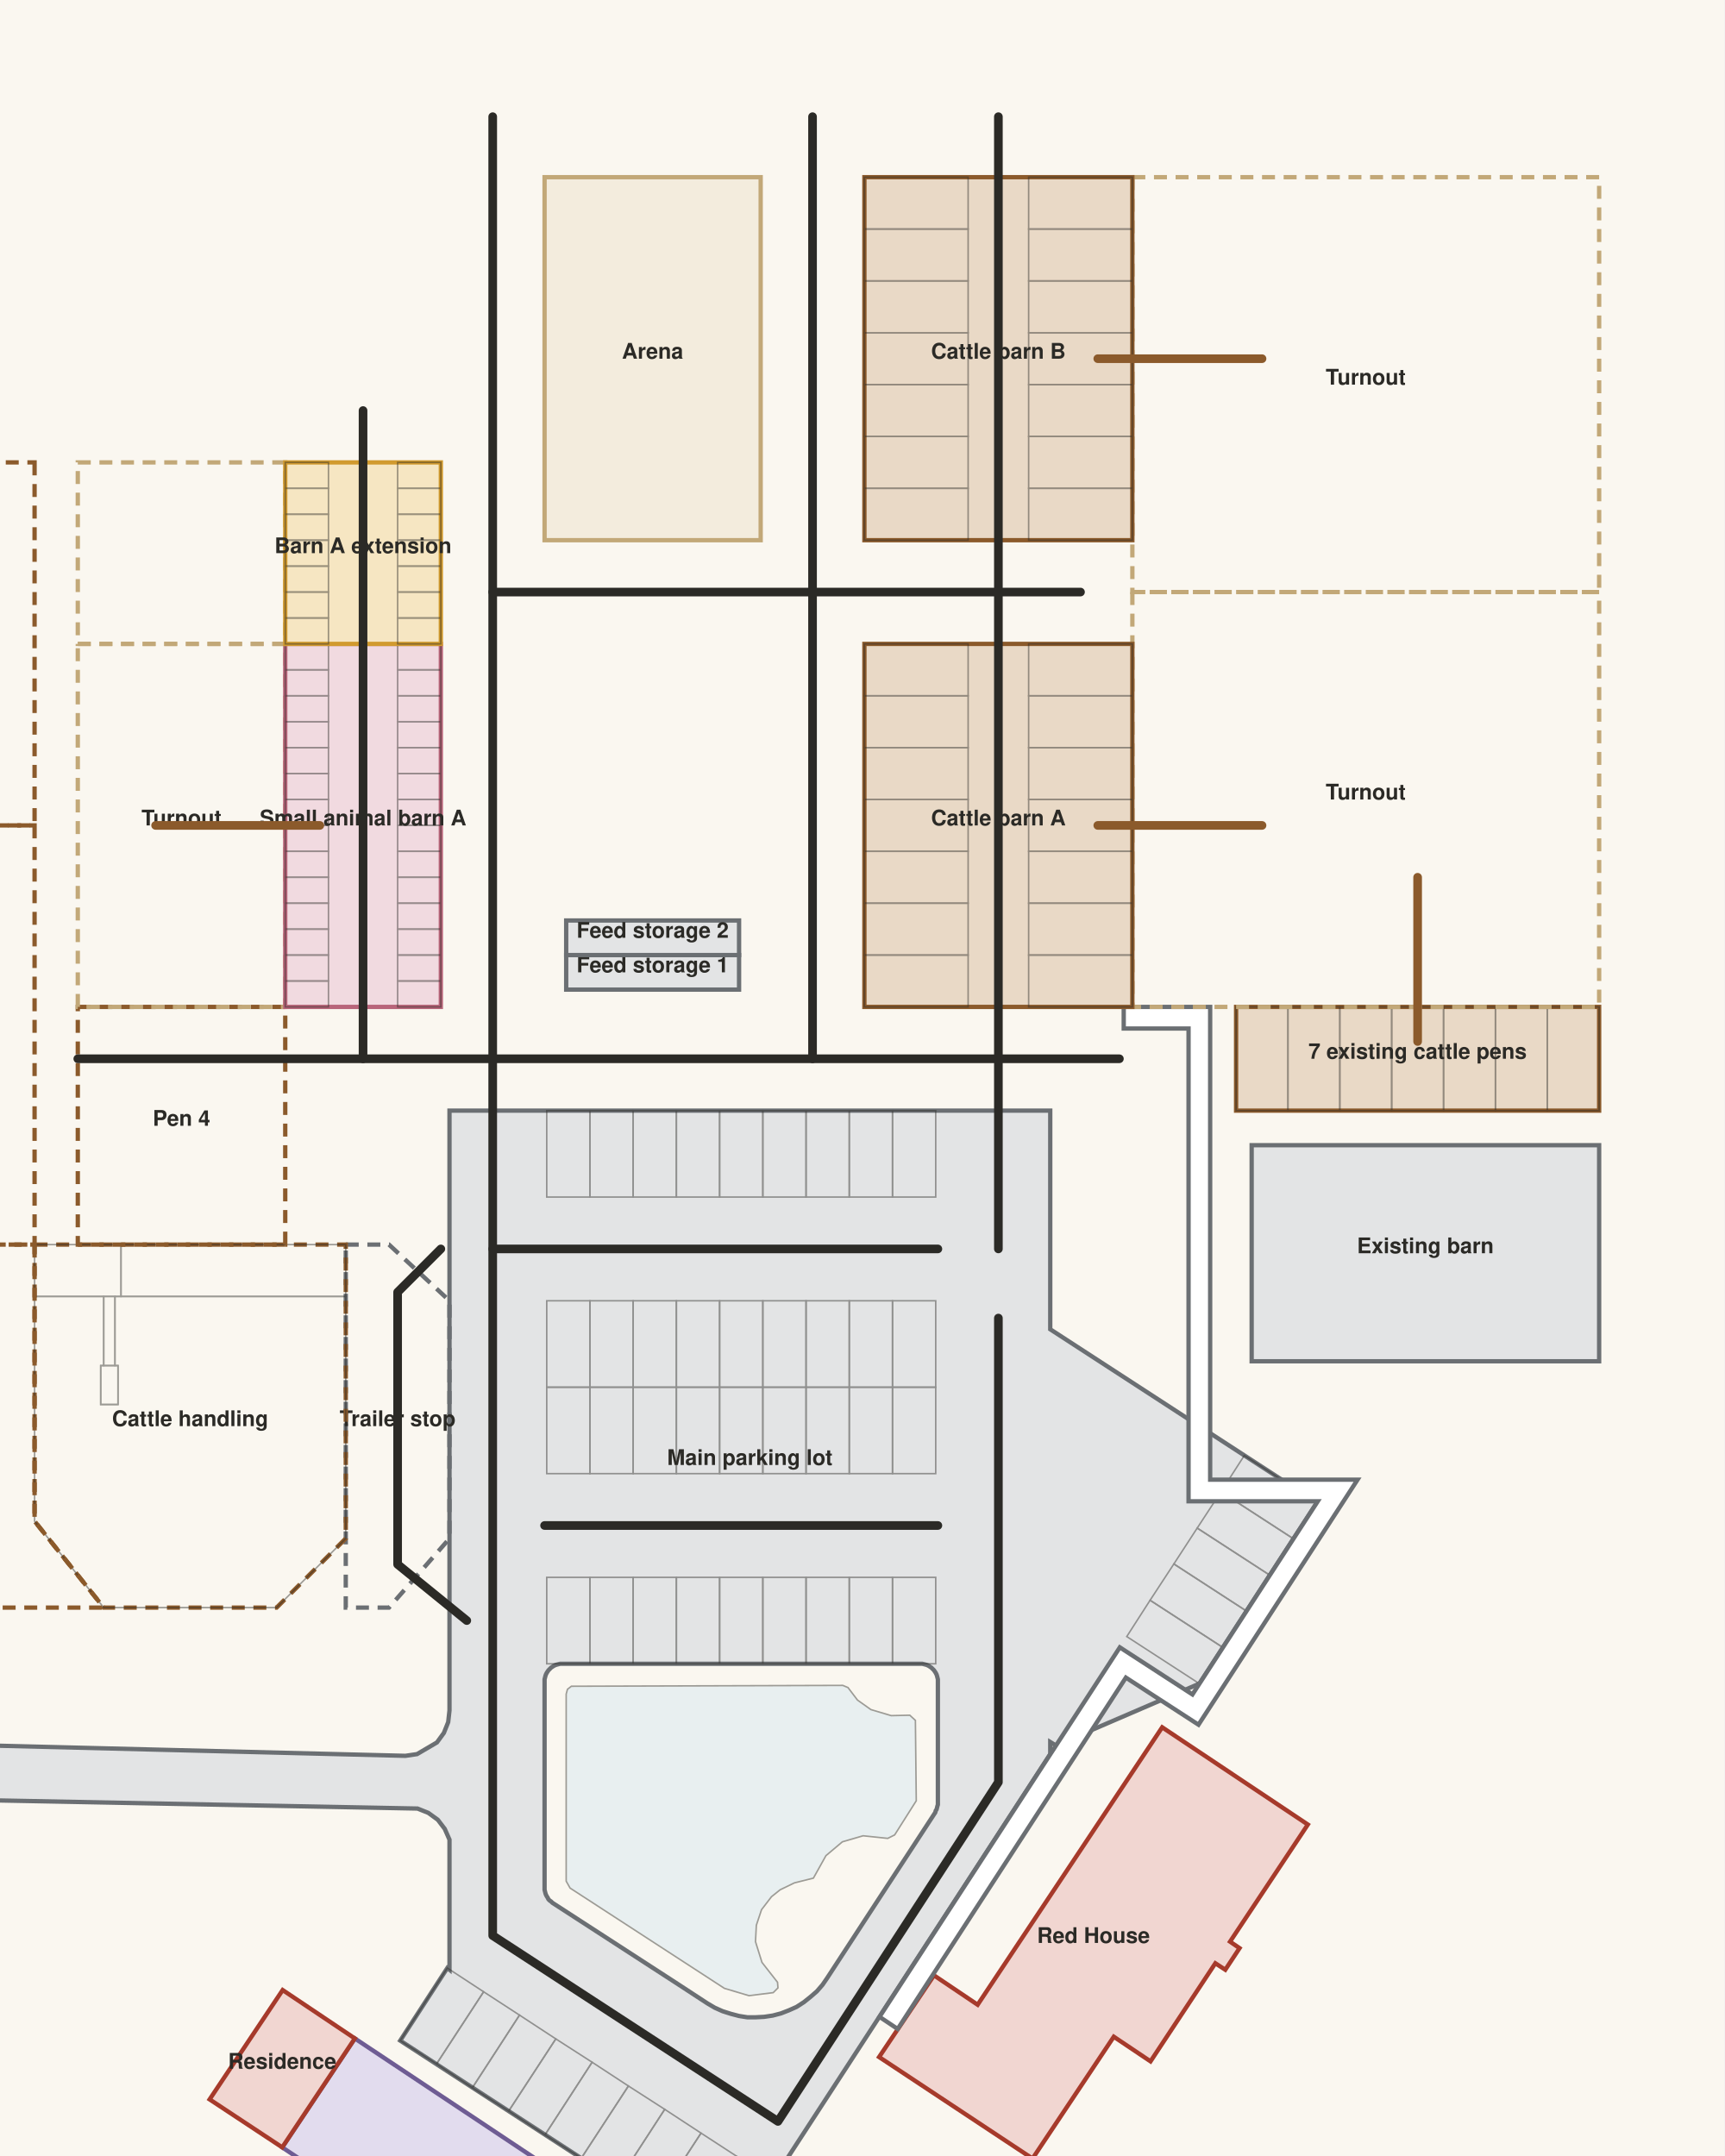
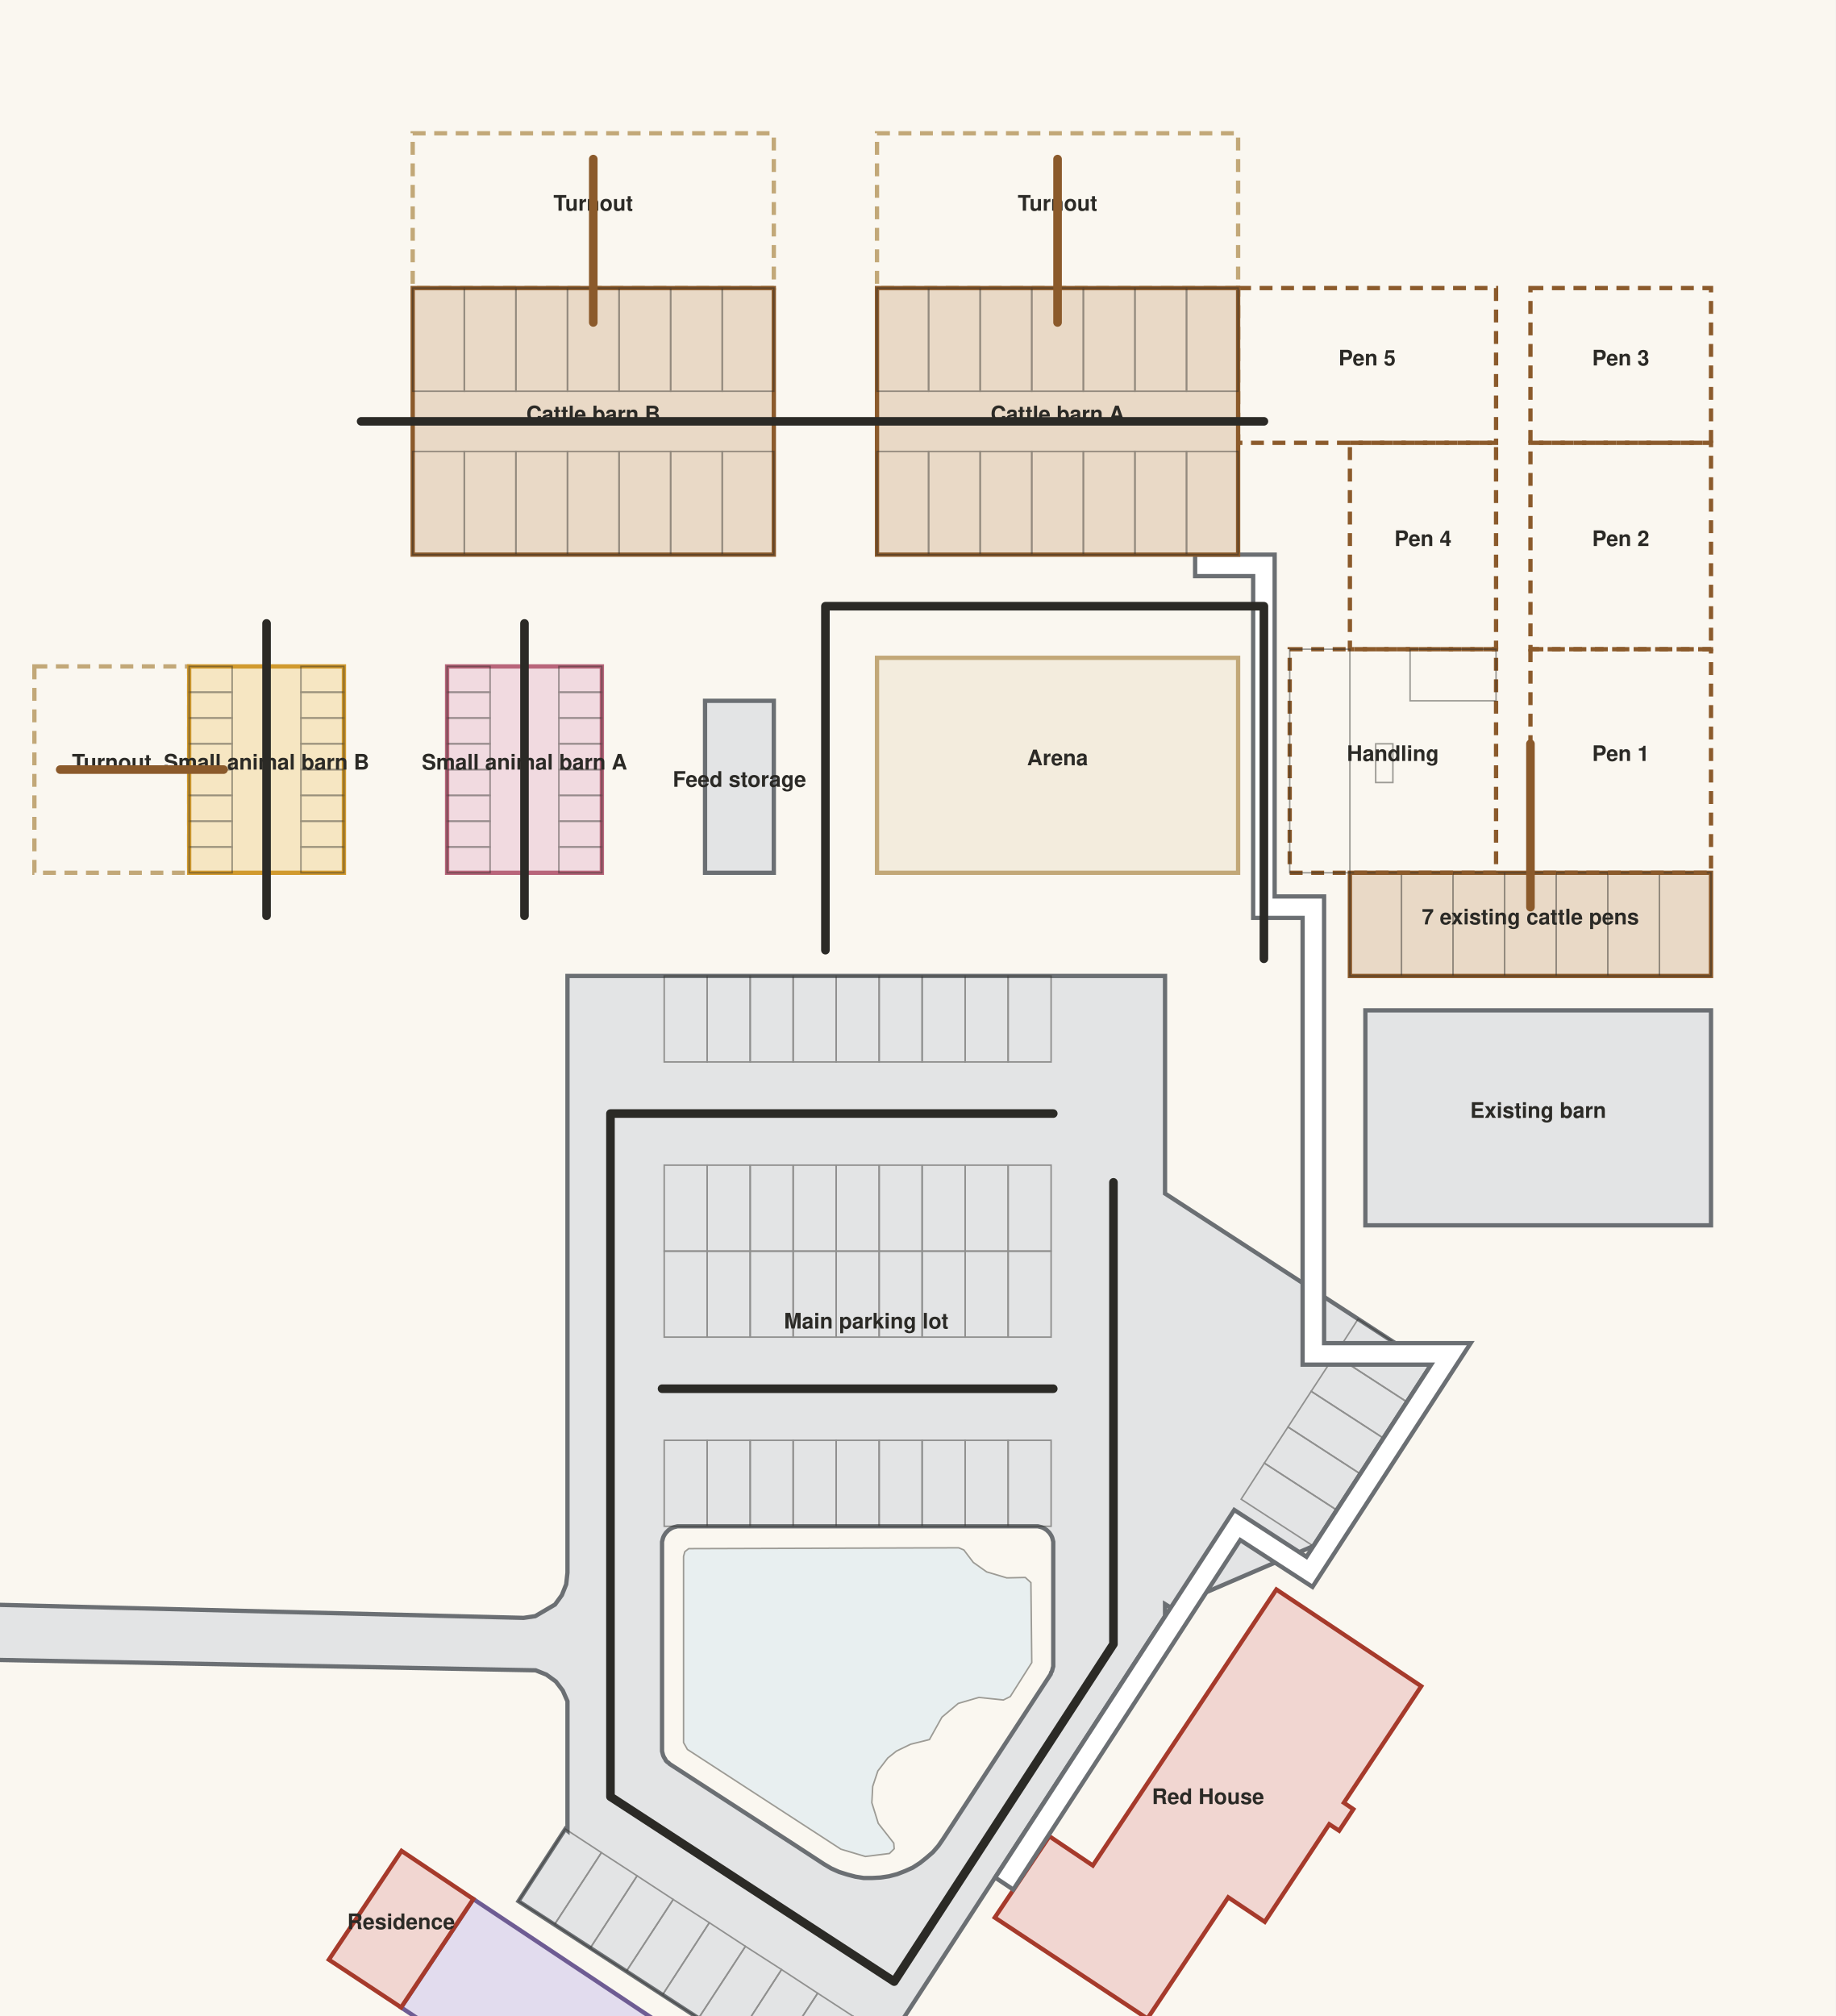
- <svg xmlns="http://www.w3.org/2000/svg" viewBox="-90.0 -17 399.0 498.9" font-family="Avenir Next,Helvetica,Arial,sans-serif">
-   <rect x="-90.0" y="-17" width="399.0" height="498.9" fill="#FAF7F0" />
+ <svg xmlns="http://www.w3.org/2000/svg" viewBox="-118 13 427 468.9" font-family="Avenir Next,Helvetica,Arial,sans-serif">
+   <rect x="-118" y="13" width="427" height="468.9" fill="#FAF7F0" />
  <g id="level-1">
    <g id="existing-barn">
      <rect x="199.6" y="248" width="80.4" height="50" fill="#E3E4E5" stroke="#6B6F73" stroke-width="1" />
      <text x="239.8" y="273.0" text-anchor="middle" font-size="5" font-weight="700" fill="#2B2A26">Existing barn</text>
    </g>
    <g id="existing-pens">
      <rect x="196" y="216" width="84" height="24" fill="#E9D9C6" stroke="#8B5A2B" stroke-width="1" />
      <g fill="none" stroke="#2B2A26" stroke-width=".35" opacity=".45">
        <rect x="196" y="216" width="12" height="24" />
        <rect x="208" y="216" width="12" height="24" />
        <rect x="220" y="216" width="12" height="24" />
        <rect x="232" y="216" width="12" height="24" />
        <rect x="244" y="216" width="12" height="24" />
        <rect x="256" y="216" width="12" height="24" />
        <rect x="268" y="216" width="12" height="24" />
      </g>
      <text x="238.0" y="228.0" text-anchor="middle" font-size="5" font-weight="700" fill="#2B2A26">7 existing cattle pens</text>
    </g>
    <g id="parking">
      <path fill-rule="evenodd" d="M-287.8,372.3 L-287.8,406.0 L-277.8,396.0 L6.6,401.5 L9.1,402.5 L11.3,404.1 L12.9,406.2 L14.0,408.7 L14.0,438.8 L13.5,438.4 L2.6,455.2 L78.0,504.2 L153.0,388.9 L153.0,386.1 L154.3,386.9 L187.5,372.6 L214.7,330.7 L153.0,290.6 L153.0,240.0 L14.0,240.0 L14.0,378.8 L13.7,381.5 L12.7,384.0 L11.1,386.2 L6.5,388.9 L3.8,389.3 L-277.8,382.3Z M126.5,402.0 L126.7,401.7 L126.8,401.3 L126.9,400.9 L127.0,400.6 L127.0,400.2 L127.0,372.0 L127.0,371.6 L126.9,371.2 L126.8,370.8 L126.7,370.5 L126.5,370.1 L126.3,369.8 L126.1,369.5 L125.8,369.2 L125.5,368.9 L125.2,368.7 L124.9,368.5 L124.5,368.3 L124.2,368.2 L123.8,368.1 L123.4,368.0 L123.0,368.0 L40.0,368.0 L39.6,368.0 L39.2,368.1 L38.8,368.2 L38.5,368.3 L38.1,368.5 L37.8,368.7 L37.5,368.9 L37.2,369.2 L36.9,369.5 L36.7,369.8 L36.5,370.1 L36.3,370.5 L36.2,370.8 L36.1,371.2 L36.0,371.6 L36.0,372.0 L36.0,419.9 L36.0,420.3 L36.1,420.7 L36.2,421.1 L36.3,421.4 L36.5,421.8 L36.7,422.1 L36.9,422.5 L37.2,422.8 L37.5,423.0 L37.8,423.3 L66.2,441.7 L73.7,446.6 L75.4,447.6 L77.2,448.4 L79.1,449.0 L81.0,449.5 L82.9,449.8 L84.9,449.8 L86.8,449.7 L88.8,449.4 L90.7,448.9 L92.5,448.2 L94.3,447.4 L96.0,446.3 L97.5,445.1 L99.0,443.8 L100.3,442.3 L101.4,440.7 L110.2,427.2 L126.4,402.4Z" fill="#E3E4E5" stroke="#6B6F73" stroke-width="1" />
      <g fill="none" stroke="#2B2A26" stroke-width=".35" opacity=".45">
        <rect x="36.5" y="240" width="10" height="20" />
        <rect x="46.5" y="240" width="10" height="20" />
        <rect x="56.5" y="240" width="10" height="20" />
        <rect x="66.5" y="240" width="10" height="20" />
        <rect x="76.5" y="240" width="10" height="20" />
        <rect x="86.5" y="240" width="10" height="20" />
        <rect x="96.5" y="240" width="10" height="20" />
        <rect x="106.5" y="240" width="10" height="20" />
        <rect x="116.5" y="240" width="10" height="20" />
        <rect x="36.5" y="284" width="10" height="20" />
        <rect x="46.5" y="284" width="10" height="20" />
        <rect x="56.5" y="284" width="10" height="20" />
        <rect x="66.5" y="284" width="10" height="20" />
        <rect x="76.5" y="284" width="10" height="20" />
        <rect x="86.5" y="284" width="10" height="20" />
        <rect x="96.5" y="284" width="10" height="20" />
        <rect x="106.5" y="284" width="10" height="20" />
        <rect x="116.5" y="284" width="10" height="20" />
        <rect x="36.5" y="304" width="10" height="20" />
        <rect x="46.5" y="304" width="10" height="20" />
        <rect x="56.5" y="304" width="10" height="20" />
        <rect x="66.5" y="304" width="10" height="20" />
        <rect x="76.5" y="304" width="10" height="20" />
        <rect x="86.5" y="304" width="10" height="20" />
        <rect x="96.5" y="304" width="10" height="20" />
        <rect x="106.5" y="304" width="10" height="20" />
        <rect x="116.5" y="304" width="10" height="20" />
        <rect x="36.5" y="348" width="10" height="20" />
        <rect x="46.5" y="348" width="10" height="20" />
        <rect x="56.5" y="348" width="10" height="20" />
        <rect x="66.5" y="348" width="10" height="20" />
        <rect x="76.5" y="348" width="10" height="20" />
        <rect x="86.5" y="348" width="10" height="20" />
        <rect x="96.5" y="348" width="10" height="20" />
        <rect x="106.5" y="348" width="10" height="20" />
        <rect x="116.5" y="348" width="10" height="20" />
        <polygon points="13.5,438.4 21.9,443.9 11.0,460.6 2.6,455.2" />
        <polygon points="21.9,443.9 30.2,449.3 19.3,466.1 11.0,460.6" />
        <polygon points="30.2,449.3 38.6,454.8 27.7,471.5 19.3,466.1" />
        <polygon points="38.6,454.8 47.0,460.2 36.1,477.0 27.7,471.5" />
        <polygon points="47.0,460.2 55.4,465.7 44.5,482.4 36.1,477.0" />
        <polygon points="55.4,465.7 63.8,471.1 52.9,487.9 44.5,482.4" />
        <polygon points="63.8,471.1 72.2,476.6 61.3,493.3 52.9,487.9" />
        <polygon points="72.2,476.6 80.5,482.0 69.6,498.8 61.3,493.3" />
        <polygon points="80.5,482.0 88.9,487.5 78.0,504.2 69.6,498.8" />
        <polygon points="170.7,361.7 176.1,353.3 192.9,364.2 187.5,372.6" />
        <polygon points="176.1,353.3 181.6,344.9 198.4,355.8 192.9,364.2" />
        <polygon points="181.6,344.9 187.0,336.6 203.8,347.5 198.4,355.8" />
        <polygon points="187.0,336.6 192.5,328.2 209.3,339.1 203.8,347.5" />
        <polygon points="192.5,328.2 197.9,319.8 214.7,330.7 209.3,339.1" />
        <polygon points="41.0,418.3 41.9,419.9 77.6,443.1 83.3,444.8 88.9,444.1 90.0,443.0 89.9,441.7 86.3,437.1 84.8,432.3 85.0,428.5 86.2,424.9 88.5,421.9 90.5,420.3 93.8,418.7 98.2,417.6 101.1,412.4 104.9,409.2 109.7,407.8 115.4,408.4 117.0,407.6 122.0,399.7 121.8,381.1 120.5,379.9 116.2,380.0 111.5,378.6 108.4,376.4 106.2,373.5 105.0,373.0 42.2,373.2 41.3,373.9 41.0,375.0" fill="#D3E5EF" />
      </g>
      <text x="83.5" y="322.0" text-anchor="middle" font-size="5" font-weight="700" fill="#2B2A26">Main parking lot</text>
    </g>
-     <g id="trailer-stop">
-       <polygon points="-10.0,271 0.0,271 14.0,284 14.0,339 0.0,355 -10.0,355" fill="none" stroke="#6B6F73" stroke-width="1" stroke-dasharray="3 2" />
-       <text x="2.0" y="313.0" text-anchor="middle" font-size="5" font-weight="700" fill="#2B2A26">Trailer stop</text>
-     </g>
-     <g id="handling">
-       <polygon points="-82.0,271 -10.0,271 -10.0,339 -26.0,355 -66.0,355 -82.0,335" fill="none" stroke="#8B5A2B" stroke-width="1" stroke-dasharray="3 2" />
-       <g fill="none" stroke="#2B2A26" stroke-width=".35" opacity=".45">
-         <polygon points="-82.0,283 -66.0,283 -66.0,299 -66.7,299 -66.7,308 -62.7,308 -62.7,299 -63.4,299 -63.4,283 -10.0,283 -10.0,339 -26.0,355 -66.0,355 -82.0,335" />
-         <rect x="-62.0" y="271" width="52" height="12" />
-         <rect x="-82.0" y="271" width="20" height="12" />
-         <rect x="-66.0" y="283" width="2.6" height="16" />
-         <rect x="-66.7" y="299" width="4" height="9" />
-       </g>
-       <text x="-46.0" y="313.0" text-anchor="middle" font-size="5" font-weight="700" fill="#2B2A26">Cattle handling</text>
-     </g>
-     <g id="holding-1">
-       <polygon points="-82.0,271 -82.0,335 -66.0,355 -200.0,355 -182.2,271" fill="none" stroke="#8B5A2B" stroke-width="1" stroke-dasharray="3 2" />
-       <text x="-133.0" y="313.0" text-anchor="middle" font-size="5" font-weight="700" fill="#2B2A26">Pen 1</text>
-     </g>
-     <g id="holding-2">
-       <polygon points="-82.0,174.0 -82.0,271 -182.2,271 -161.8,174.0" fill="none" stroke="#8B5A2B" stroke-width="1" stroke-dasharray="3 2" />
-       <text x="-132.125" y="222.5" text-anchor="middle" font-size="5" font-weight="700" fill="#2B2A26">Pen 2</text>
-     </g>
-     <g id="holding-3">
-       <polygon points="-82.0,90 -82.0,174.0 -161.8,174.0 -144.0,90" fill="none" stroke="#8B5A2B" stroke-width="1" stroke-dasharray="3 2" />
-       <text x="-121.875" y="132.0" text-anchor="middle" font-size="5" font-weight="700" fill="#2B2A26">Pen 3</text>
-     </g>
-     <g id="holding-4">
-       <polygon points="-72,216 -24,216 -24,271 -72,271" fill="none" stroke="#8B5A2B" stroke-width="1" stroke-dasharray="3 2" />
-       <text x="-48.0" y="243.5" text-anchor="middle" font-size="5" font-weight="700" fill="#2B2A26">Pen 4</text>
-     </g>
    <g id="existing-red-house">
      <polygon points="167.7,454.3 176.2,460.0 191.2,437.3 193.5,438.8 196.8,433.8 194.6,432.3 212.6,405.2 178.9,382.7 136.2,446.9 126.1,440.1 113.4,459.0 148.9,482.5" fill="#F1D6D1" stroke="#A63A2B" stroke-width="1" />
      <text x="163.0" y="432.6" text-anchor="middle" font-size="5" font-weight="700" fill="#2B2A26">Red House</text>
    </g>
    <g id="horticulture">
      <polygon points="-7.9,454.7 75.0,509.9 58.2,535.2 -24.7,479.9" fill="#E2DCEE" stroke="#6E5C93" stroke-width="1" />
      <text x="25.15" y="494.95" text-anchor="middle" font-size="5" font-weight="700" fill="#2B2A26">Horticulture area</text>
    </g>
    <g id="residence">
      <polygon points="-24.6,443.5 -7.9,454.7 -24.7,479.9 -41.5,468.8" fill="#F1D6D1" stroke="#A63A2B" stroke-width="1" />
      <text x="-24.7" y="461.7" text-anchor="middle" font-size="5" font-weight="700" fill="#2B2A26">Residence</text>
    </g>
+     <g id="holding-5">
+       <rect x="170" y="80" width="60" height="36" fill="none" stroke="#8B5A2B" stroke-width="1" stroke-dasharray="3 2" />
+       <text x="200.0" y="98.0" text-anchor="middle" font-size="5" font-weight="700" fill="#2B2A26">Pen 5</text>
+     </g>
+     <g id="holding-3">
+       <rect x="238" y="80" width="42" height="36" fill="none" stroke="#8B5A2B" stroke-width="1" stroke-dasharray="3 2" />
+       <text x="259.0" y="98.0" text-anchor="middle" font-size="5" font-weight="700" fill="#2B2A26">Pen 3</text>
+     </g>
+     <g id="holding-4">
+       <rect x="196" y="116" width="34" height="48" fill="none" stroke="#8B5A2B" stroke-width="1" stroke-dasharray="3 2" />
+       <text x="213.0" y="140.0" text-anchor="middle" font-size="5" font-weight="700" fill="#2B2A26">Pen 4</text>
+     </g>
+     <g id="holding-2">
+       <rect x="238" y="116" width="42" height="48" fill="none" stroke="#8B5A2B" stroke-width="1" stroke-dasharray="3 2" />
+       <text x="259.0" y="140.0" text-anchor="middle" font-size="5" font-weight="700" fill="#2B2A26">Pen 2</text>
+     </g>
+     <g id="holding-1">
+       <rect x="238" y="164" width="42" height="52" fill="none" stroke="#8B5A2B" stroke-width="1" stroke-dasharray="3 2" />
+       <text x="259.0" y="190.0" text-anchor="middle" font-size="5" font-weight="700" fill="#2B2A26">Pen 1</text>
+     </g>
+     <g id="handling">
+       <rect x="182" y="164" width="48" height="52" fill="none" stroke="#8B5A2B" stroke-width="1" stroke-dasharray="3 2" />
+       <g fill="none" stroke="#2B2A26" stroke-width=".35" opacity=".45">
+         <rect x="182" y="164" width="14" height="52" />
+         <rect x="210" y="164" width="20" height="12" />
+         <rect x="202" y="186" width="4" height="9" />
+       </g>
+       <text x="206.0" y="190.0" text-anchor="middle" font-size="5" font-weight="700" fill="#2B2A26">Handling</text>
+     </g>
    <g id="walk">
-       <polygon points="170.5,371.2 187.3,382.1 224.1,325.4 190.0,325.4 190.0,216.0 170.0,216.0 170.0,221.0 185.0,221.0 185.0,330.4 214.9,330.4 185.9,375.1 169.1,364.2 113.5,449.7 117.7,452.5" fill="#fff" stroke="#6B6F73" stroke-width="1" />
-       <text x="167.55" y="334.8" text-anchor="middle" font-size="5" font-weight="700" fill="#2B2A26" />
+       <polygon points="170.5,371.2 187.3,382.1 224.1,325.4 190.0,325.4 190.0,221.5 178.5,221.5 178.5,142.0 160.0,142.0 160.0,147.0 173.5,147.0 173.5,226.5 185.0,226.5 185.0,330.4 214.9,330.4 185.9,375.1 169.1,364.2 113.5,449.7 117.7,452.5" fill="#fff" stroke="#6B6F73" stroke-width="1" />
+       <text x="167.55" y="297.8" text-anchor="middle" font-size="5" font-weight="700" fill="#2B2A26" />
    </g>
  </g>
  <g id="level-2">
    <g id="turnout-cattle-a">
-       <rect x="172" y="120.0" width="108" height="96.0" fill="none" stroke="#C2A878" stroke-width="1" stroke-dasharray="3 2" />
-       <text x="226.0" y="168.0" text-anchor="middle" font-size="5" font-weight="700" fill="#2B2A26">Turnout</text>
-     </g>
-     <g id="turnout-small-a">
-       <rect x="-72" y="132" width="48" height="84" fill="none" stroke="#C2A878" stroke-width="1" stroke-dasharray="3 2" />
-       <text x="-48.0" y="174.0" text-anchor="middle" font-size="5" font-weight="700" fill="#2B2A26">Turnout</text>
+       <rect x="86" y="44" width="84" height="36" fill="none" stroke="#C2A878" stroke-width="1" stroke-dasharray="3 2" />
+       <text x="128.0" y="62.0" text-anchor="middle" font-size="5" font-weight="700" fill="#2B2A26">Turnout</text>
    </g>
    <g id="cattle-a">
-       <rect x="110" y="132" width="62" height="84" fill="#E9D9C6" stroke="#8B5A2B" stroke-width="1" />
-       <g fill="none" stroke="#2B2A26" stroke-width=".35" opacity=".45">
-         <rect x="110" y="132" width="24" height="12" />
-         <rect x="110" y="144" width="24" height="12" />
-         <rect x="110" y="156" width="24" height="12" />
-         <rect x="110" y="168" width="24" height="12" />
-         <rect x="110" y="180" width="24" height="12" />
-         <rect x="110" y="192" width="24" height="12" />
-         <rect x="110" y="204" width="24" height="12" />
-         <rect x="148" y="132" width="24" height="12" />
-         <rect x="148" y="144" width="24" height="12" />
-         <rect x="148" y="156" width="24" height="12" />
-         <rect x="148" y="168" width="24" height="12" />
-         <rect x="148" y="180" width="24" height="12" />
-         <rect x="148" y="192" width="24" height="12" />
-         <rect x="148" y="204" width="24" height="12" />
-       </g>
-       <text x="141.0" y="174.0" text-anchor="middle" font-size="5" font-weight="700" fill="#2B2A26">Cattle barn A</text>
+       <rect x="86" y="80" width="84" height="62" fill="#E9D9C6" stroke="#8B5A2B" stroke-width="1" />
+       <g fill="none" stroke="#2B2A26" stroke-width=".35" opacity=".45">
+         <rect x="86" y="80" width="12" height="24" />
+         <rect x="98" y="80" width="12" height="24" />
+         <rect x="110" y="80" width="12" height="24" />
+         <rect x="122" y="80" width="12" height="24" />
+         <rect x="134" y="80" width="12" height="24" />
+         <rect x="146" y="80" width="12" height="24" />
+         <rect x="158" y="80" width="12" height="24" />
+         <rect x="86" y="118" width="12" height="24" />
+         <rect x="98" y="118" width="12" height="24" />
+         <rect x="110" y="118" width="12" height="24" />
+         <rect x="122" y="118" width="12" height="24" />
+         <rect x="134" y="118" width="12" height="24" />
+         <rect x="146" y="118" width="12" height="24" />
+         <rect x="158" y="118" width="12" height="24" />
+       </g>
+       <text x="128.0" y="111.0" text-anchor="middle" font-size="5" font-weight="700" fill="#2B2A26">Cattle barn A</text>
+     </g>
+     <g id="feed">
+       <rect x="46" y="176" width="16" height="40" fill="#E3E4E5" stroke="#6B6F73" stroke-width="1" />
+       <text x="54.0" y="196.0" text-anchor="middle" font-size="5" font-weight="700" fill="#2B2A26">Feed storage</text>
    </g>
    <g id="small-a">
-       <rect x="-24" y="132" width="36" height="84" fill="#F1DAE0" stroke="#B8657A" stroke-width="1" />
-       <g fill="none" stroke="#2B2A26" stroke-width=".35" opacity=".45">
-         <rect x="-24" y="132" width="10" height="6" />
-         <rect x="-24" y="138" width="10" height="6" />
-         <rect x="-24" y="144" width="10" height="6" />
-         <rect x="-24" y="150" width="10" height="6" />
-         <rect x="-24" y="156" width="10" height="6" />
-         <rect x="-24" y="162" width="10" height="6" />
-         <rect x="-24" y="168" width="10" height="6" />
-         <rect x="-24" y="174" width="10" height="6" />
-         <rect x="-24" y="180" width="10" height="6" />
-         <rect x="-24" y="186" width="10" height="6" />
-         <rect x="-24" y="192" width="10" height="6" />
-         <rect x="-24" y="198" width="10" height="6" />
-         <rect x="-24" y="204" width="10" height="6" />
-         <rect x="-24" y="210" width="10" height="6" />
-         <rect x="2" y="132" width="10" height="6" />
-         <rect x="2" y="138" width="10" height="6" />
-         <rect x="2" y="144" width="10" height="6" />
-         <rect x="2" y="150" width="10" height="6" />
-         <rect x="2" y="156" width="10" height="6" />
-         <rect x="2" y="162" width="10" height="6" />
-         <rect x="2" y="168" width="10" height="6" />
-         <rect x="2" y="174" width="10" height="6" />
-         <rect x="2" y="180" width="10" height="6" />
-         <rect x="2" y="186" width="10" height="6" />
-         <rect x="2" y="192" width="10" height="6" />
-         <rect x="2" y="198" width="10" height="6" />
-         <rect x="2" y="204" width="10" height="6" />
-         <rect x="2" y="210" width="10" height="6" />
-       </g>
-       <text x="-6.0" y="174.0" text-anchor="middle" font-size="5" font-weight="700" fill="#2B2A26">Small animal barn A</text>
-     </g>
-     <g id="feed-1">
-       <rect x="41" y="204" width="40" height="8" fill="#E3E4E5" stroke="#6B6F73" stroke-width="1" />
-       <text x="61.0" y="208.0" text-anchor="middle" font-size="5" font-weight="700" fill="#2B2A26">Feed storage 1</text>
+       <rect x="-14" y="168" width="36" height="48" fill="#F1DAE0" stroke="#B8657A" stroke-width="1" />
+       <g fill="none" stroke="#2B2A26" stroke-width=".35" opacity=".45">
+         <rect x="-14" y="168" width="10" height="6" />
+         <rect x="-14" y="174" width="10" height="6" />
+         <rect x="-14" y="180" width="10" height="6" />
+         <rect x="-14" y="186" width="10" height="6" />
+         <rect x="-14" y="192" width="10" height="6" />
+         <rect x="-14" y="198" width="10" height="6" />
+         <rect x="-14" y="204" width="10" height="6" />
+         <rect x="-14" y="210" width="10" height="6" />
+         <rect x="12" y="168" width="10" height="6" />
+         <rect x="12" y="174" width="10" height="6" />
+         <rect x="12" y="180" width="10" height="6" />
+         <rect x="12" y="186" width="10" height="6" />
+         <rect x="12" y="192" width="10" height="6" />
+         <rect x="12" y="198" width="10" height="6" />
+         <rect x="12" y="204" width="10" height="6" />
+         <rect x="12" y="210" width="10" height="6" />
+       </g>
+       <text x="4.0" y="192.0" text-anchor="middle" font-size="5" font-weight="700" fill="#2B2A26">Small animal barn A</text>
    </g>
  </g>
  <g id="level-3">
+     <g id="turnout-cattle-b">
+       <rect x="-22" y="44" width="84" height="36" fill="none" stroke="#C2A878" stroke-width="1" stroke-dasharray="3 2" />
+       <text x="20.0" y="62.0" text-anchor="middle" font-size="5" font-weight="700" fill="#2B2A26">Turnout</text>
+     </g>
    <g id="turnout-small-b">
-       <rect x="-72" y="90" width="48" height="42" fill="none" stroke="#C2A878" stroke-width="1" stroke-dasharray="3 2" />
-       <text x="-48.0" y="111.0" text-anchor="middle" font-size="5" font-weight="700" fill="#2B2A26" />
-     </g>
-     <g id="turnout-cattle-b">
-       <rect x="172" y="24" width="108" height="96.0" fill="none" stroke="#C2A878" stroke-width="1" stroke-dasharray="3 2" />
-       <text x="226.0" y="72.0" text-anchor="middle" font-size="5" font-weight="700" fill="#2B2A26">Turnout</text>
+       <rect x="-110" y="168" width="36" height="48" fill="none" stroke="#C2A878" stroke-width="1" stroke-dasharray="3 2" />
+       <text x="-92.0" y="192.0" text-anchor="middle" font-size="5" font-weight="700" fill="#2B2A26">Turnout</text>
    </g>
    <g id="cattle-b">
-       <rect x="110" y="24" width="62" height="84" fill="#E9D9C6" stroke="#8B5A2B" stroke-width="1" />
-       <g fill="none" stroke="#2B2A26" stroke-width=".35" opacity=".45">
-         <rect x="110" y="24" width="24" height="12" />
-         <rect x="110" y="36" width="24" height="12" />
-         <rect x="110" y="48" width="24" height="12" />
-         <rect x="110" y="60" width="24" height="12" />
-         <rect x="110" y="72" width="24" height="12" />
-         <rect x="110" y="84" width="24" height="12" />
-         <rect x="110" y="96" width="24" height="12" />
-         <rect x="148" y="24" width="24" height="12" />
-         <rect x="148" y="36" width="24" height="12" />
-         <rect x="148" y="48" width="24" height="12" />
-         <rect x="148" y="60" width="24" height="12" />
-         <rect x="148" y="72" width="24" height="12" />
-         <rect x="148" y="84" width="24" height="12" />
-         <rect x="148" y="96" width="24" height="12" />
-       </g>
-       <text x="141.0" y="66.0" text-anchor="middle" font-size="5" font-weight="700" fill="#2B2A26">Cattle barn B</text>
+       <rect x="-22" y="80" width="84" height="62" fill="#E9D9C6" stroke="#8B5A2B" stroke-width="1" />
+       <g fill="none" stroke="#2B2A26" stroke-width=".35" opacity=".45">
+         <rect x="-22" y="80" width="12" height="24" />
+         <rect x="-10" y="80" width="12" height="24" />
+         <rect x="2" y="80" width="12" height="24" />
+         <rect x="14" y="80" width="12" height="24" />
+         <rect x="26" y="80" width="12" height="24" />
+         <rect x="38" y="80" width="12" height="24" />
+         <rect x="50" y="80" width="12" height="24" />
+         <rect x="-22" y="118" width="12" height="24" />
+         <rect x="-10" y="118" width="12" height="24" />
+         <rect x="2" y="118" width="12" height="24" />
+         <rect x="14" y="118" width="12" height="24" />
+         <rect x="26" y="118" width="12" height="24" />
+         <rect x="38" y="118" width="12" height="24" />
+         <rect x="50" y="118" width="12" height="24" />
+       </g>
+       <text x="20.0" y="111.0" text-anchor="middle" font-size="5" font-weight="700" fill="#2B2A26">Cattle barn B</text>
+     </g>
+     <g id="arena">
+       <rect x="86" y="166" width="84" height="50" fill="#F3ECDD" stroke="#C2A878" stroke-width="1" />
+       <text x="128.0" y="191.0" text-anchor="middle" font-size="5" font-weight="700" fill="#2B2A26">Arena</text>
    </g>
    <g id="small-b">
-       <rect x="-24" y="90" width="36" height="42" fill="#F6E6C2" stroke="#D19A2E" stroke-width="1" />
-       <g fill="none" stroke="#2B2A26" stroke-width=".35" opacity=".45">
-         <rect x="-24" y="90" width="10" height="6" />
-         <rect x="-24" y="96" width="10" height="6" />
-         <rect x="-24" y="102" width="10" height="6" />
-         <rect x="-24" y="108" width="10" height="6" />
-         <rect x="-24" y="114" width="10" height="6" />
-         <rect x="-24" y="120" width="10" height="6" />
-         <rect x="-24" y="126" width="10" height="6" />
-         <rect x="2" y="90" width="10" height="6" />
-         <rect x="2" y="96" width="10" height="6" />
-         <rect x="2" y="102" width="10" height="6" />
-         <rect x="2" y="108" width="10" height="6" />
-         <rect x="2" y="114" width="10" height="6" />
-         <rect x="2" y="120" width="10" height="6" />
-         <rect x="2" y="126" width="10" height="6" />
-       </g>
-       <text x="-6.0" y="111.0" text-anchor="middle" font-size="5" font-weight="700" fill="#2B2A26">Barn A extension</text>
-     </g>
-     <g id="arena">
-       <rect x="36" y="24" width="50" height="84" fill="#F3ECDD" stroke="#C2A878" stroke-width="1" />
-       <text x="61.0" y="66.0" text-anchor="middle" font-size="5" font-weight="700" fill="#2B2A26">Arena</text>
-     </g>
-     <g id="feed-2">
-       <rect x="41" y="196" width="40" height="8" fill="#E3E4E5" stroke="#6B6F73" stroke-width="1" />
-       <text x="61.0" y="200.0" text-anchor="middle" font-size="5" font-weight="700" fill="#2B2A26">Feed storage 2</text>
+       <rect x="-74" y="168" width="36" height="48" fill="#F6E6C2" stroke="#D19A2E" stroke-width="1" />
+       <g fill="none" stroke="#2B2A26" stroke-width=".35" opacity=".45">
+         <rect x="-74" y="168" width="10" height="6" />
+         <rect x="-74" y="174" width="10" height="6" />
+         <rect x="-74" y="180" width="10" height="6" />
+         <rect x="-74" y="186" width="10" height="6" />
+         <rect x="-74" y="192" width="10" height="6" />
+         <rect x="-74" y="198" width="10" height="6" />
+         <rect x="-74" y="204" width="10" height="6" />
+         <rect x="-74" y="210" width="10" height="6" />
+         <rect x="-48" y="168" width="10" height="6" />
+         <rect x="-48" y="174" width="10" height="6" />
+         <rect x="-48" y="180" width="10" height="6" />
+         <rect x="-48" y="186" width="10" height="6" />
+         <rect x="-48" y="192" width="10" height="6" />
+         <rect x="-48" y="198" width="10" height="6" />
+         <rect x="-48" y="204" width="10" height="6" />
+         <rect x="-48" y="210" width="10" height="6" />
+       </g>
+       <text x="-56.0" y="192.0" text-anchor="middle" font-size="5" font-weight="700" fill="#2B2A26">Small animal barn B</text>
    </g>
  </g>
  <g id="drives" />
  <g id="circulation">
-     <polyline id="lane-west" points="24.0,10 24.0,272" fill="none" stroke="#2B2A26" stroke-width="2" stroke-linecap="round" stroke-linejoin="round" />
-     <polyline id="lane-east" points="98.0,10 98.0,228.0" fill="none" stroke="#2B2A26" stroke-width="2" stroke-linecap="round" stroke-linejoin="round" />
-     <polyline id="drive-cross" points="-72,228.0 169,228.0" fill="none" stroke="#2B2A26" stroke-width="2" stroke-linecap="round" stroke-linejoin="round" />
-     <polyline id="lane-mid" points="24.0,120.0 160,120.0" fill="none" stroke="#2B2A26" stroke-width="2" stroke-linecap="round" stroke-linejoin="round" />
-     <polyline id="aisle-cattle" points="141.0,10 141.0,272" fill="none" stroke="#2B2A26" stroke-width="2" stroke-linecap="round" stroke-linejoin="round" />
-     <polyline id="aisle-small" points="-6.0,78 -6.0,228.0" fill="none" stroke="#2B2A26" stroke-width="2" stroke-linecap="round" stroke-linejoin="round" />
    <polyline id="loop-parking" points="127.0,272 24.0,272 24.0,430.9 90.0,473.9 141.0,395.4 141.0,288" fill="none" stroke="#2B2A26" stroke-width="2" stroke-linecap="round" stroke-linejoin="round" />
    <polyline id="loop-mid" points="127.0,336 36.0,336" fill="none" stroke="#2B2A26" stroke-width="2" stroke-linecap="round" stroke-linejoin="round" />
-     <polyline id="trailers" points="12.0,272 2.0,282 2.0,345 18.0,358" fill="none" stroke="#2B2A26" stroke-width="2" stroke-linecap="round" stroke-linejoin="round" />
-     <polyline id="an-cattle-a" points="164,174.0 202,174.0" fill="none" stroke="#8B5A2B" stroke-width="2" stroke-linecap="round" stroke-linejoin="round" />
-     <polyline id="an-cattle-b" points="164,66.0 202,66.0" fill="none" stroke="#8B5A2B" stroke-width="2" stroke-linecap="round" stroke-linejoin="round" />
-     <polyline id="an-small-a" points="-16,174.0 -54,174.0" fill="none" stroke="#8B5A2B" stroke-width="2" stroke-linecap="round" stroke-linejoin="round" />
+     <polyline id="aisle-cattle" points="-34,111.0 176,111.0" fill="none" stroke="#2B2A26" stroke-width="2" stroke-linecap="round" stroke-linejoin="round" />
+     <polyline id="drive-loop" points="176,236 176,154.0 74.0,154.0 74.0,234" fill="none" stroke="#2B2A26" stroke-width="2" stroke-linecap="round" stroke-linejoin="round" />
+     <polyline id="aisle-small-a" points="4.0,158 4.0,226" fill="none" stroke="#2B2A26" stroke-width="2" stroke-linecap="round" stroke-linejoin="round" />
+     <polyline id="aisle-small-b" points="-56.0,158 -56.0,226" fill="none" stroke="#2B2A26" stroke-width="2" stroke-linecap="round" stroke-linejoin="round" />
+     <polyline id="an-cattle-a" points="128.0,88 128.0,50" fill="none" stroke="#8B5A2B" stroke-width="2" stroke-linecap="round" stroke-linejoin="round" />
+     <polyline id="an-cattle-b" points="20.0,88 20.0,50" fill="none" stroke="#8B5A2B" stroke-width="2" stroke-linecap="round" stroke-linejoin="round" />
+     <polyline id="an-small-b" points="-66,192.0 -104,192.0" fill="none" stroke="#8B5A2B" stroke-width="2" stroke-linecap="round" stroke-linejoin="round" />
    <polyline id="an-pens" points="238.0,224 238.0,186" fill="none" stroke="#8B5A2B" stroke-width="2" stroke-linecap="round" stroke-linejoin="round" />
  </g>
</svg>
